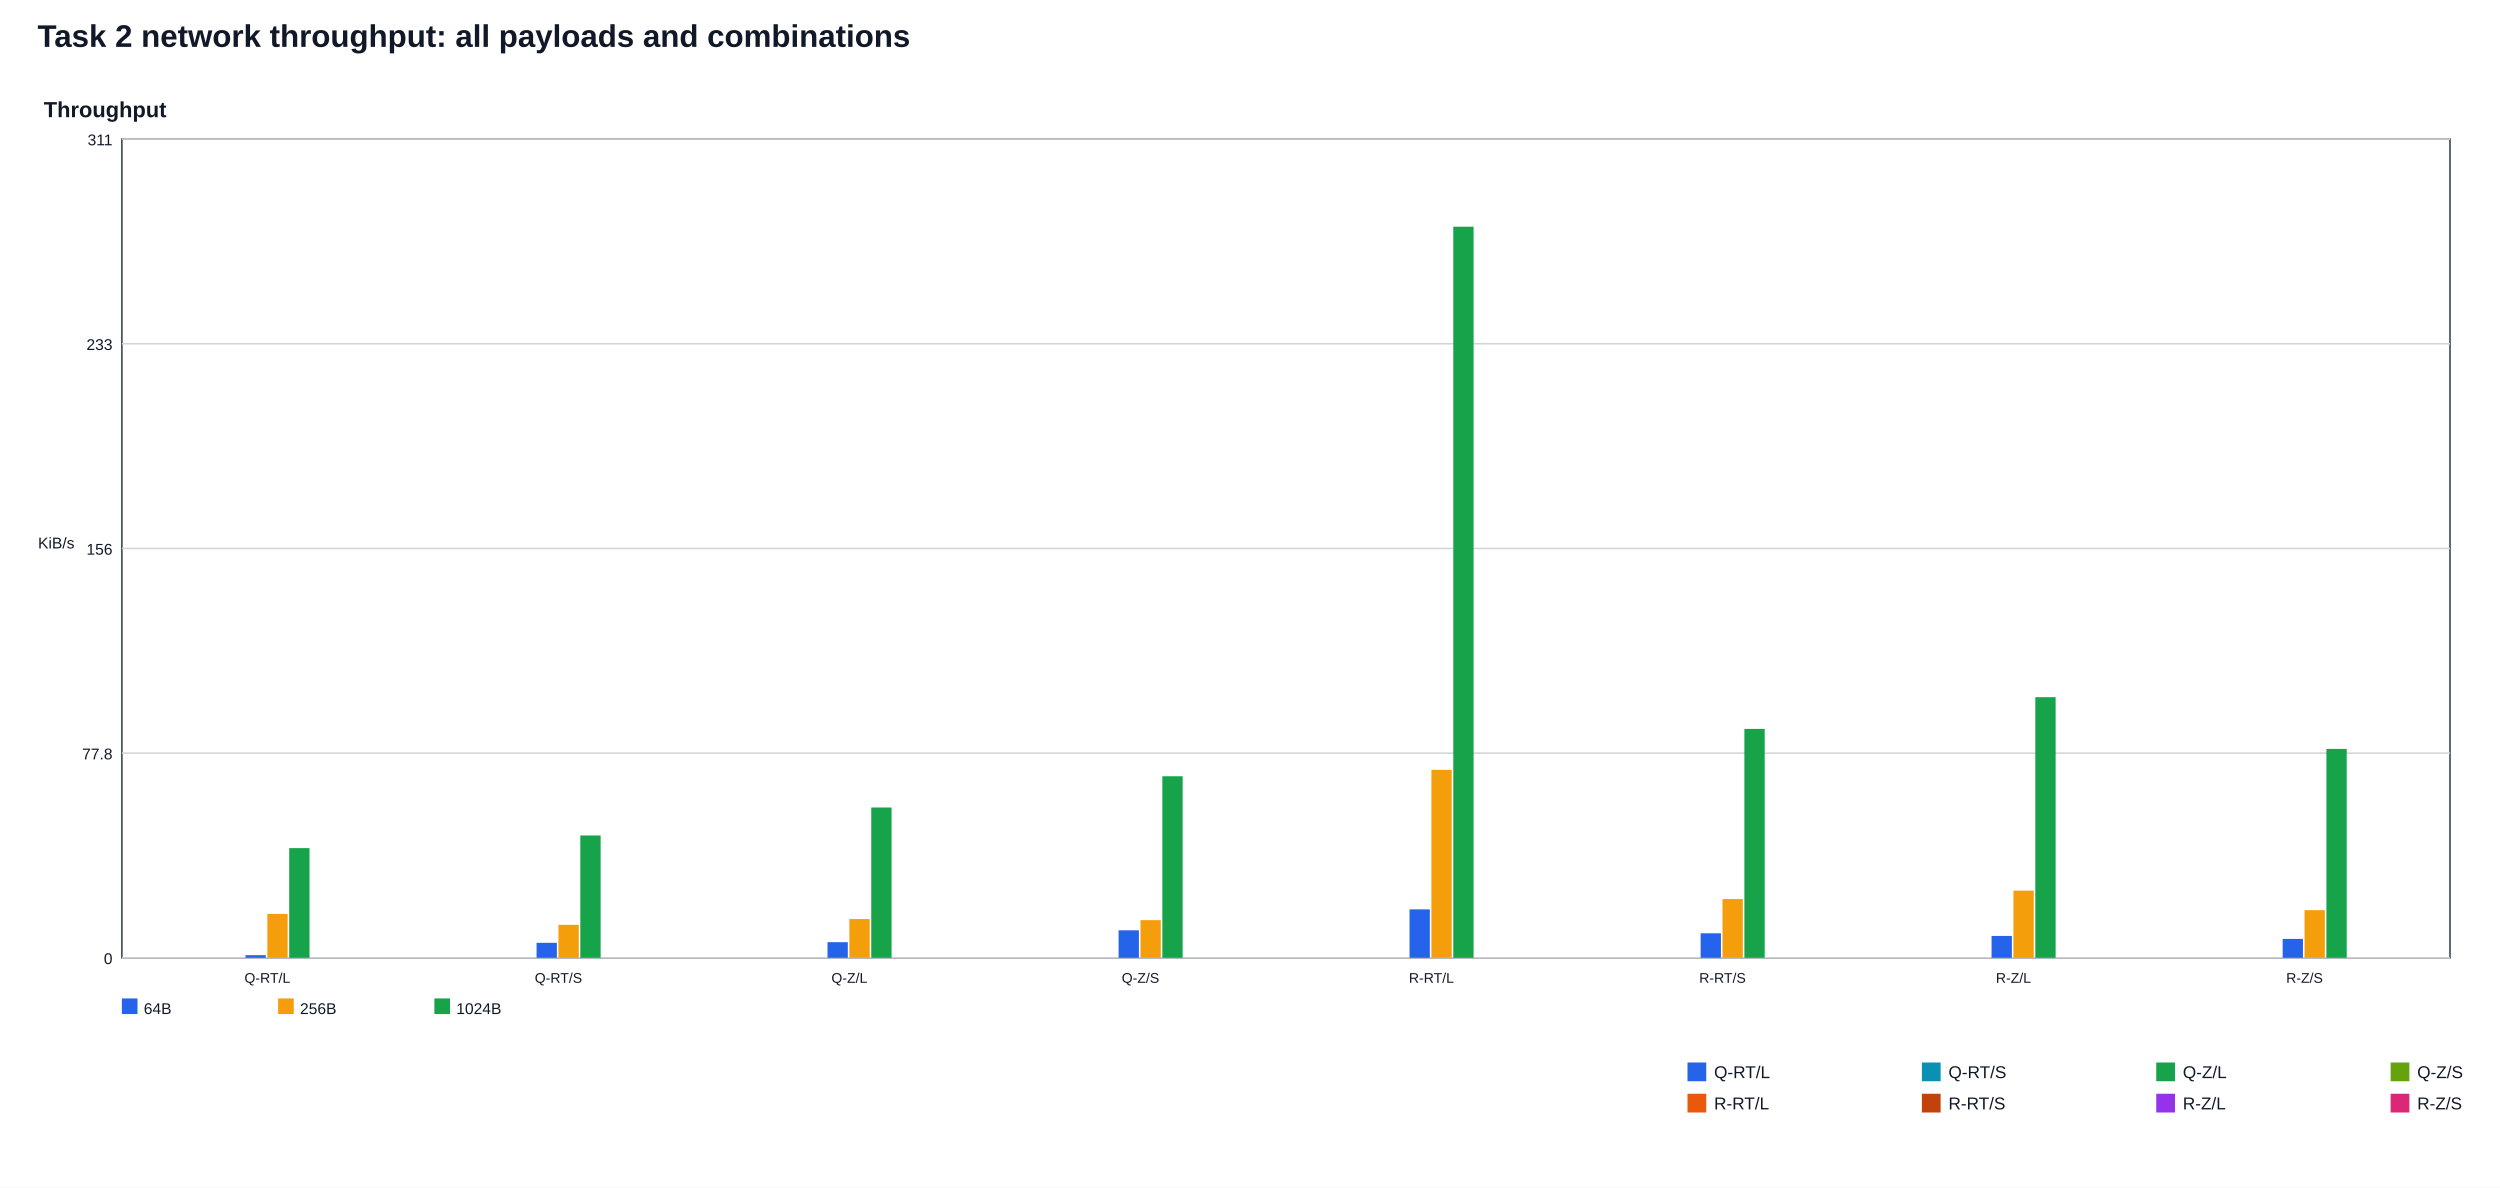
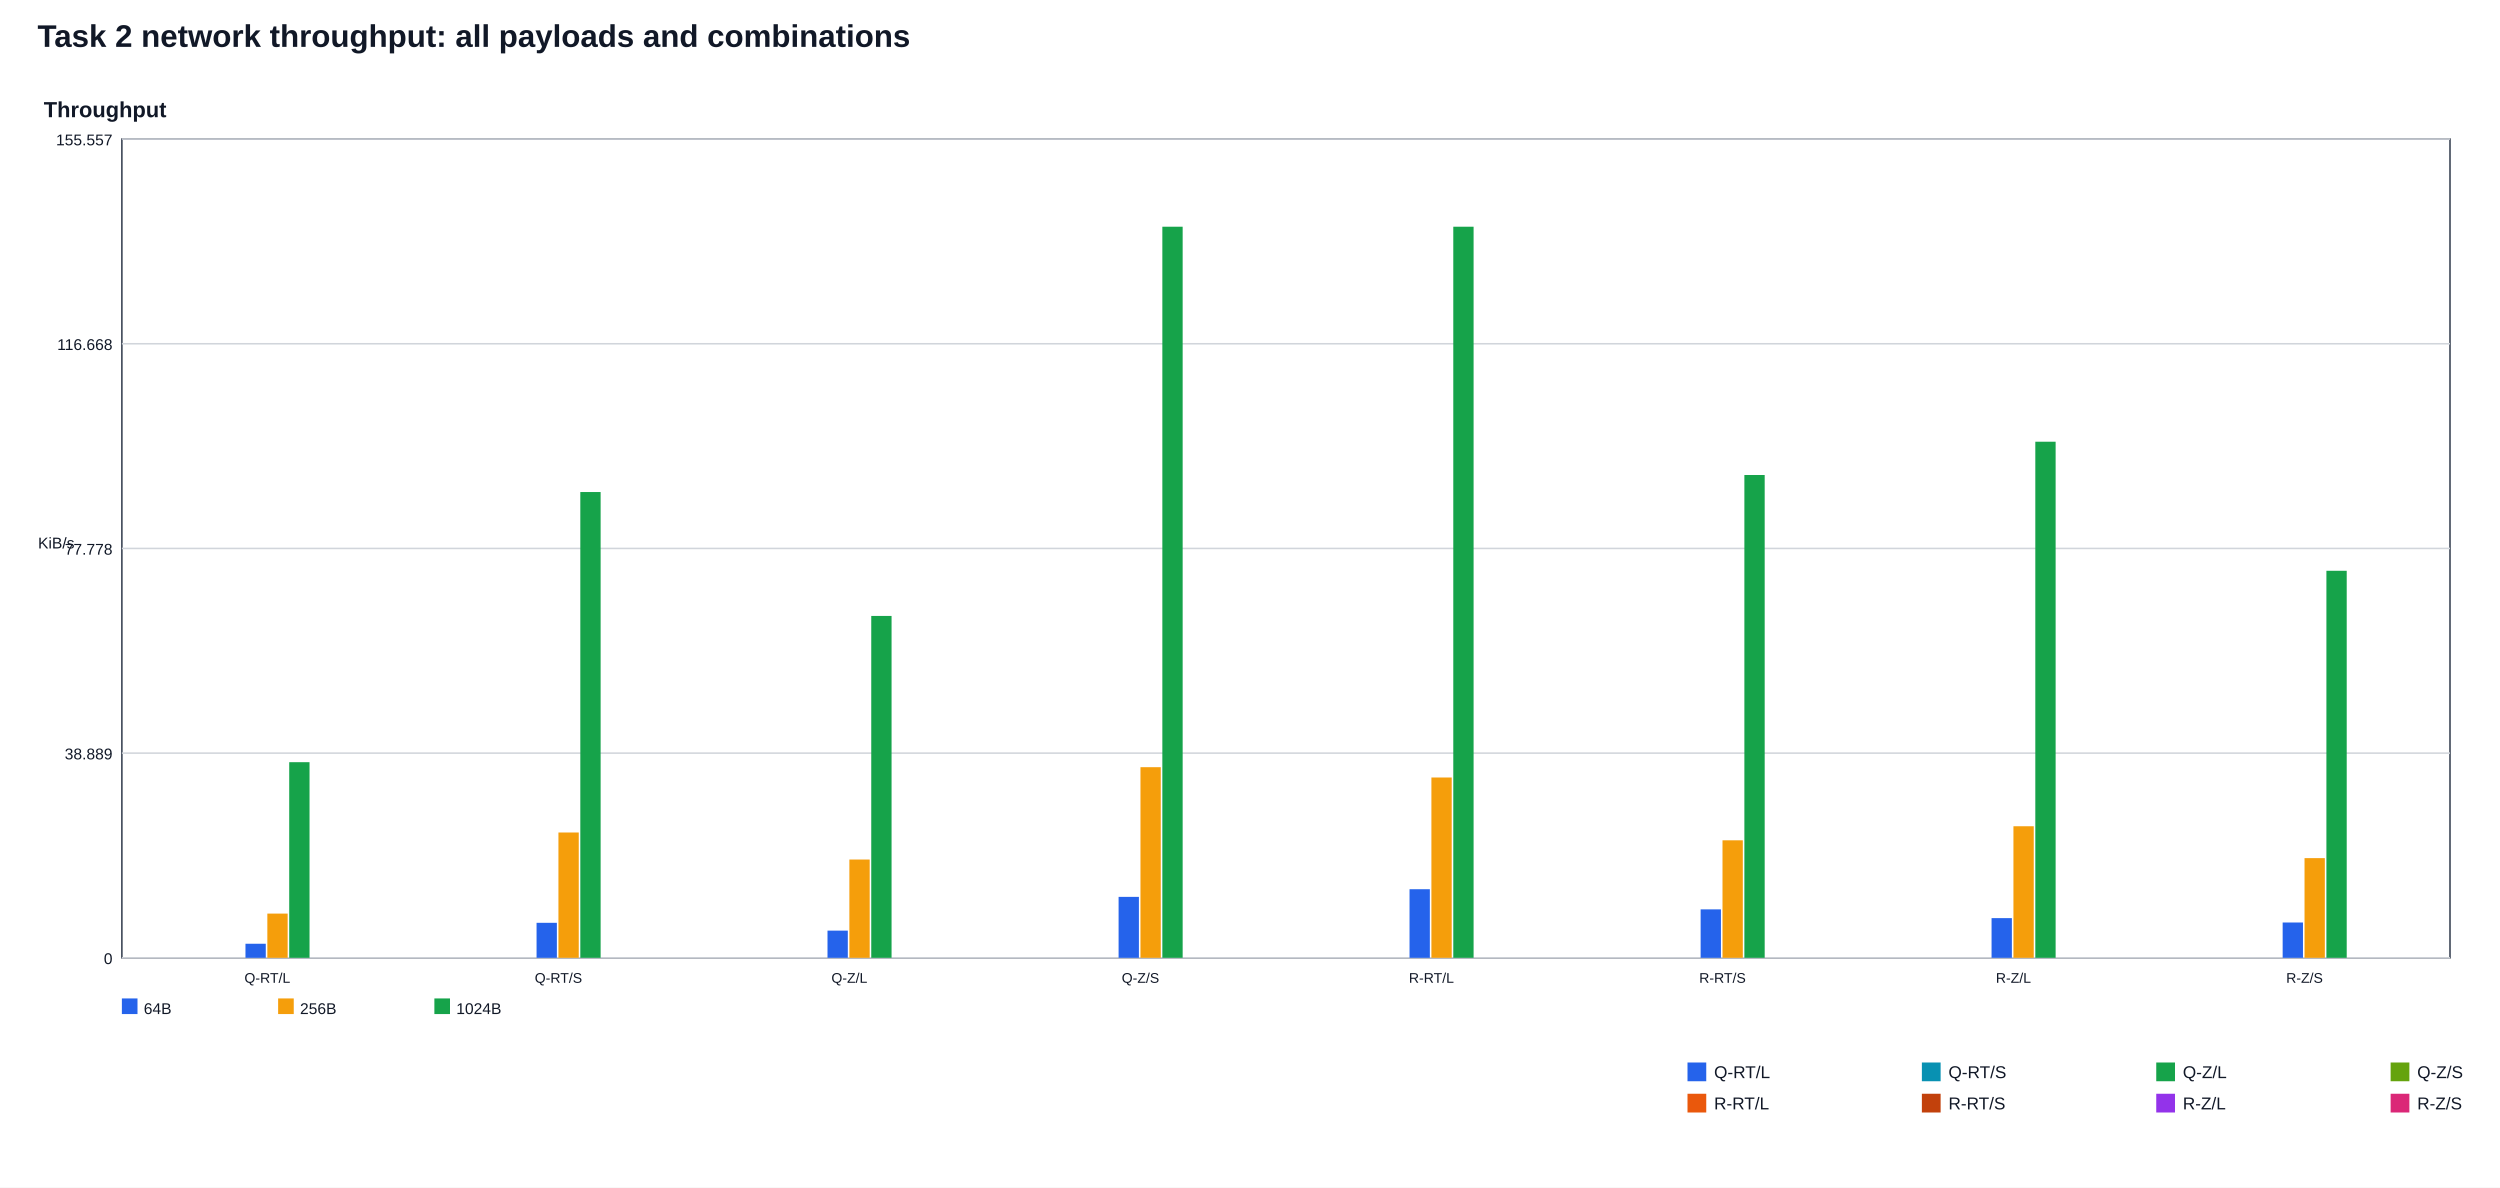
<svg xmlns="http://www.w3.org/2000/svg" width="1600" height="760" viewBox="0 0 1600 760" role="img" aria-label="Task 2 network throughput: all payloads and combinations">
  <rect width="1600" height="760" fill="#ffffff" />
  <style>text{font-family:Arial,sans-serif} .grid{stroke:#d1d5db;stroke-width:1} .frame{fill:none;stroke:#374151;stroke-width:1} .na{fill:#e5e7eb;stroke:#9ca3af;stroke-width:1}</style>
  <text x="24.0" y="30.0" font-size="20px" text-anchor="start" font-weight="bold" fill="#111827">Task 2 network throughput: all payloads and combinations</text>
  <text x="28.0" y="75.0" font-size="14px" text-anchor="start" font-weight="bold" fill="#111827">Throughput</text>
  <rect class="frame" x="78.0" y="89.0" width="1490.0" height="524.0" />
  <line class="grid" x1="78.0" y1="613.0" x2="1568.0" y2="613.0" />
  <text x="72.0" y="617.0" font-size="10px" text-anchor="end" font-weight="normal" fill="#111827">0</text>
  <line class="grid" x1="78.0" y1="482.0" x2="1568.0" y2="482.0" />
-   <text x="72.0" y="486.0" font-size="10px" text-anchor="end" font-weight="normal" fill="#111827">77.8</text>
+   <text x="72.0" y="486.0" font-size="10px" text-anchor="end" font-weight="normal" fill="#111827">38.889</text>
  <line class="grid" x1="78.0" y1="351.0" x2="1568.0" y2="351.0" />
-   <text x="72.0" y="355.0" font-size="10px" text-anchor="end" font-weight="normal" fill="#111827">156</text>
+   <text x="72.0" y="355.0" font-size="10px" text-anchor="end" font-weight="normal" fill="#111827">77.778</text>
  <line class="grid" x1="78.0" y1="220.0" x2="1568.0" y2="220.0" />
-   <text x="72.0" y="224.0" font-size="10px" text-anchor="end" font-weight="normal" fill="#111827">233</text>
+   <text x="72.0" y="224.0" font-size="10px" text-anchor="end" font-weight="normal" fill="#111827">116.668</text>
  <line class="grid" x1="78.0" y1="89.0" x2="1568.0" y2="89.0" />
-   <text x="72.0" y="93.0" font-size="10px" text-anchor="end" font-weight="normal" fill="#111827">311</text>
-   <rect x="157.1" y="611.3" width="13.0" height="1.7" fill="#2563eb" />
-   <rect x="171.1" y="584.9" width="13.0" height="28.1" fill="#f59e0b" />
-   <rect x="185.1" y="542.8" width="13.0" height="70.2" fill="#16a34a" />
+   <text x="72.0" y="93.0" font-size="10px" text-anchor="end" font-weight="normal" fill="#111827">155.557</text>
+   <rect x="157.1" y="604.0" width="13.0" height="9.0" fill="#2563eb" />
+   <rect x="171.1" y="584.7" width="13.0" height="28.3" fill="#f59e0b" />
+   <rect x="185.1" y="487.8" width="13.0" height="125.2" fill="#16a34a" />
  <text x="171.1" y="629.0" font-size="9px" text-anchor="middle" font-weight="normal" fill="#111827">Q-RT/L</text>
-   <rect x="343.4" y="603.4" width="13.0" height="9.6" fill="#2563eb" />
-   <rect x="357.4" y="591.9" width="13.0" height="21.1" fill="#f59e0b" />
-   <rect x="371.4" y="534.7" width="13.0" height="78.3" fill="#16a34a" />
+   <rect x="343.4" y="590.6" width="13.0" height="22.4" fill="#2563eb" />
+   <rect x="357.4" y="532.8" width="13.0" height="80.2" fill="#f59e0b" />
+   <rect x="371.4" y="314.9" width="13.0" height="298.1" fill="#16a34a" />
  <text x="357.4" y="629.0" font-size="9px" text-anchor="middle" font-weight="normal" fill="#111827">Q-RT/S</text>
-   <rect x="529.6" y="603.0" width="13.0" height="10.0" fill="#2563eb" />
-   <rect x="543.6" y="588.2" width="13.0" height="24.8" fill="#f59e0b" />
-   <rect x="557.6" y="516.8" width="13.0" height="96.2" fill="#16a34a" />
+   <rect x="529.6" y="595.6" width="13.0" height="17.4" fill="#2563eb" />
+   <rect x="543.6" y="550.1" width="13.0" height="62.9" fill="#f59e0b" />
+   <rect x="557.6" y="394.2" width="13.0" height="218.8" fill="#16a34a" />
  <text x="543.6" y="629.0" font-size="9px" text-anchor="middle" font-weight="normal" fill="#111827">Q-Z/L</text>
-   <rect x="715.9" y="595.4" width="13.0" height="17.6" fill="#2563eb" />
-   <rect x="729.9" y="588.9" width="13.0" height="24.1" fill="#f59e0b" />
-   <rect x="743.9" y="496.8" width="13.0" height="116.2" fill="#16a34a" />
+   <rect x="715.9" y="574.0" width="13.0" height="39.0" fill="#2563eb" />
+   <rect x="729.9" y="491.0" width="13.0" height="122.0" fill="#f59e0b" />
+   <rect x="743.9" y="145.1" width="13.0" height="467.9" fill="#16a34a" />
  <text x="729.9" y="629.0" font-size="9px" text-anchor="middle" font-weight="normal" fill="#111827">Q-Z/S</text>
-   <rect x="902.1" y="582.0" width="13.0" height="31.0" fill="#2563eb" />
-   <rect x="916.1" y="492.7" width="13.0" height="120.3" fill="#f59e0b" />
+   <rect x="902.1" y="569.1" width="13.0" height="43.9" fill="#2563eb" />
+   <rect x="916.1" y="497.6" width="13.0" height="115.4" fill="#f59e0b" />
  <rect x="930.1" y="145.1" width="13.0" height="467.9" fill="#16a34a" />
  <text x="916.1" y="629.0" font-size="9px" text-anchor="middle" font-weight="normal" fill="#111827">R-RT/L</text>
-   <rect x="1088.4" y="597.3" width="13.0" height="15.7" fill="#2563eb" />
-   <rect x="1102.4" y="575.4" width="13.0" height="37.6" fill="#f59e0b" />
-   <rect x="1116.4" y="466.5" width="13.0" height="146.5" fill="#16a34a" />
+   <rect x="1088.4" y="582.0" width="13.0" height="31.0" fill="#2563eb" />
+   <rect x="1102.4" y="537.8" width="13.0" height="75.2" fill="#f59e0b" />
+   <rect x="1116.4" y="304.0" width="13.0" height="309.0" fill="#16a34a" />
  <text x="1102.4" y="629.0" font-size="9px" text-anchor="middle" font-weight="normal" fill="#111827">R-RT/S</text>
-   <rect x="1274.6" y="599.0" width="13.0" height="14.0" fill="#2563eb" />
-   <rect x="1288.6" y="570.0" width="13.0" height="43.0" fill="#f59e0b" />
-   <rect x="1302.6" y="446.2" width="13.0" height="166.8" fill="#16a34a" />
+   <rect x="1274.6" y="587.6" width="13.0" height="25.4" fill="#2563eb" />
+   <rect x="1288.6" y="528.8" width="13.0" height="84.2" fill="#f59e0b" />
+   <rect x="1302.6" y="282.7" width="13.0" height="330.3" fill="#16a34a" />
  <text x="1288.6" y="629.0" font-size="9px" text-anchor="middle" font-weight="normal" fill="#111827">R-Z/L</text>
-   <rect x="1460.9" y="600.9" width="13.0" height="12.1" fill="#2563eb" />
-   <rect x="1474.9" y="582.5" width="13.0" height="30.5" fill="#f59e0b" />
-   <rect x="1488.9" y="479.3" width="13.0" height="133.7" fill="#16a34a" />
+   <rect x="1460.9" y="590.4" width="13.0" height="22.6" fill="#2563eb" />
+   <rect x="1474.9" y="549.2" width="13.0" height="63.8" fill="#f59e0b" />
+   <rect x="1488.9" y="365.3" width="13.0" height="247.7" fill="#16a34a" />
  <text x="1474.9" y="629.0" font-size="9px" text-anchor="middle" font-weight="normal" fill="#111827">R-Z/S</text>
  <rect x="78.0" y="639.0" width="10" height="10" fill="#2563eb" />
  <text x="92.0" y="649.0" font-size="10px" text-anchor="start" font-weight="normal" fill="#111827">64B</text>
  <rect x="178.0" y="639.0" width="10" height="10" fill="#f59e0b" />
  <text x="192.0" y="649.0" font-size="10px" text-anchor="start" font-weight="normal" fill="#111827">256B</text>
  <rect x="278.0" y="639.0" width="10" height="10" fill="#16a34a" />
  <text x="292.0" y="649.0" font-size="10px" text-anchor="start" font-weight="normal" fill="#111827">1024B</text>
  <text x="36.0" y="351.0" font-size="10px" text-anchor="middle" font-weight="normal" fill="#111827">KiB/s</text>
  <rect x="1080.0" y="680.0" width="12" height="12" fill="#2563eb" />
  <text x="1097.0" y="690.0" font-size="11px" text-anchor="start" font-weight="normal" fill="#111827">Q-RT/L</text>
  <rect x="1230.0" y="680.0" width="12" height="12" fill="#0891b2" />
  <text x="1247.0" y="690.0" font-size="11px" text-anchor="start" font-weight="normal" fill="#111827">Q-RT/S</text>
  <rect x="1380.0" y="680.0" width="12" height="12" fill="#16a34a" />
  <text x="1397.0" y="690.0" font-size="11px" text-anchor="start" font-weight="normal" fill="#111827">Q-Z/L</text>
  <rect x="1530.0" y="680.0" width="12" height="12" fill="#65a30d" />
  <text x="1547.0" y="690.0" font-size="11px" text-anchor="start" font-weight="normal" fill="#111827">Q-Z/S</text>
  <rect x="1080.0" y="700.0" width="12" height="12" fill="#ea580c" />
  <text x="1097.0" y="710.0" font-size="11px" text-anchor="start" font-weight="normal" fill="#111827">R-RT/L</text>
  <rect x="1230.0" y="700.0" width="12" height="12" fill="#c2410c" />
  <text x="1247.0" y="710.0" font-size="11px" text-anchor="start" font-weight="normal" fill="#111827">R-RT/S</text>
  <rect x="1380.0" y="700.0" width="12" height="12" fill="#9333ea" />
  <text x="1397.0" y="710.0" font-size="11px" text-anchor="start" font-weight="normal" fill="#111827">R-Z/L</text>
  <rect x="1530.0" y="700.0" width="12" height="12" fill="#db2777" />
  <text x="1547.0" y="710.0" font-size="11px" text-anchor="start" font-weight="normal" fill="#111827">R-Z/S</text>
</svg>
